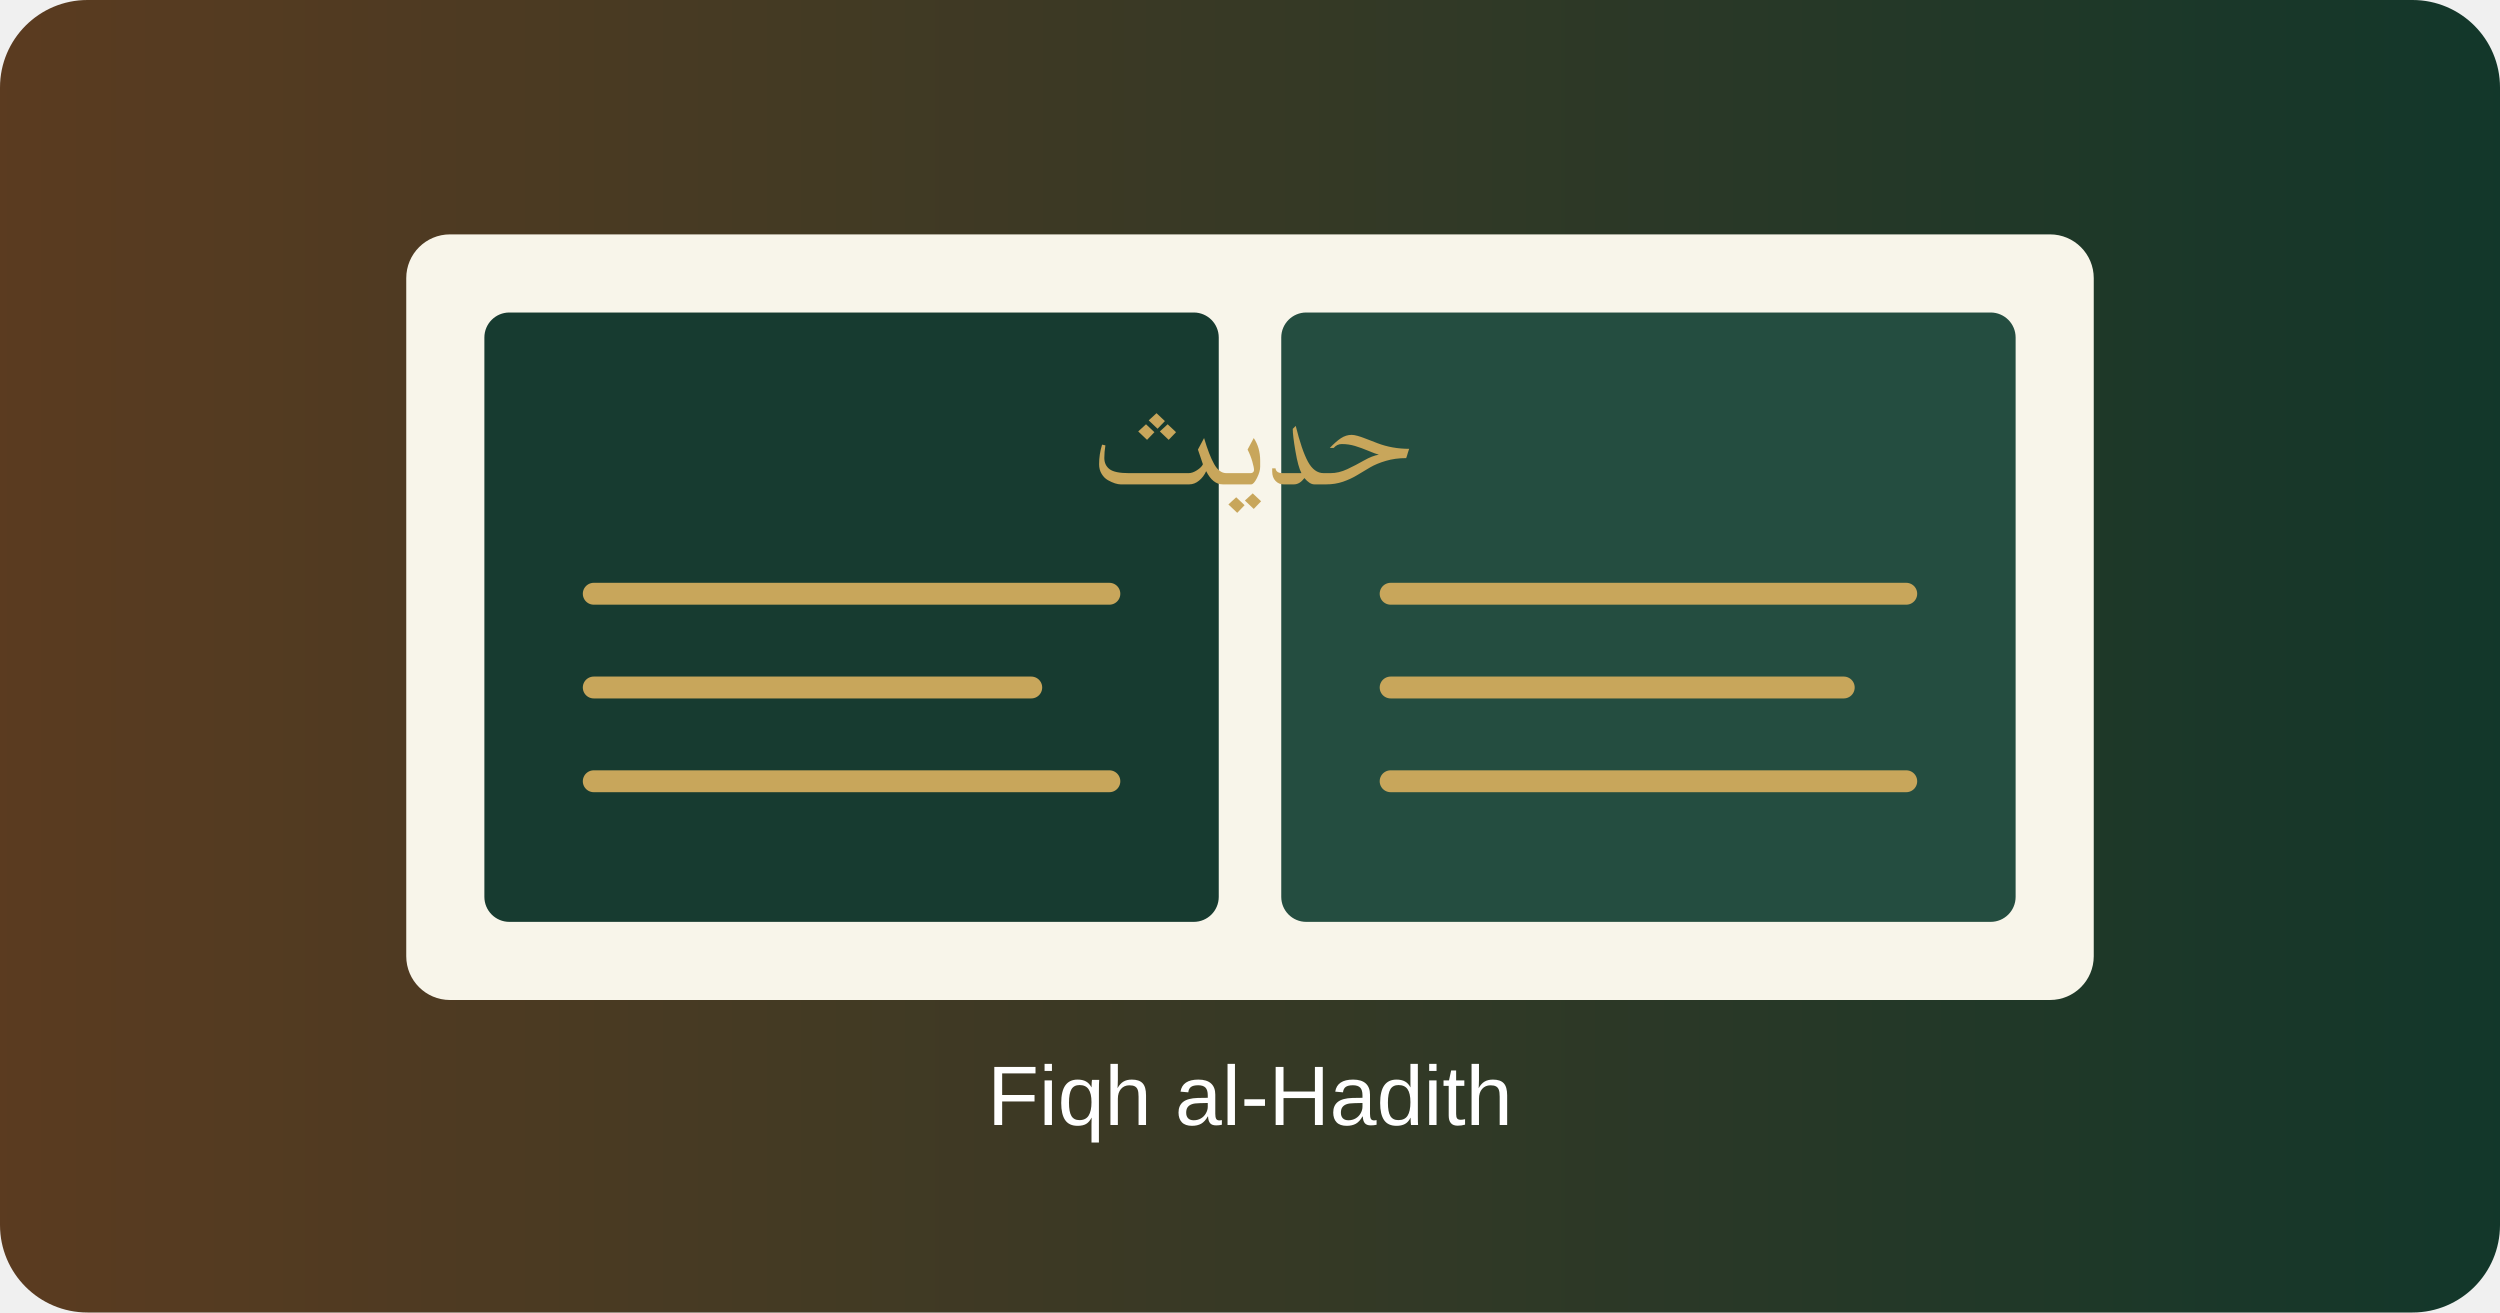
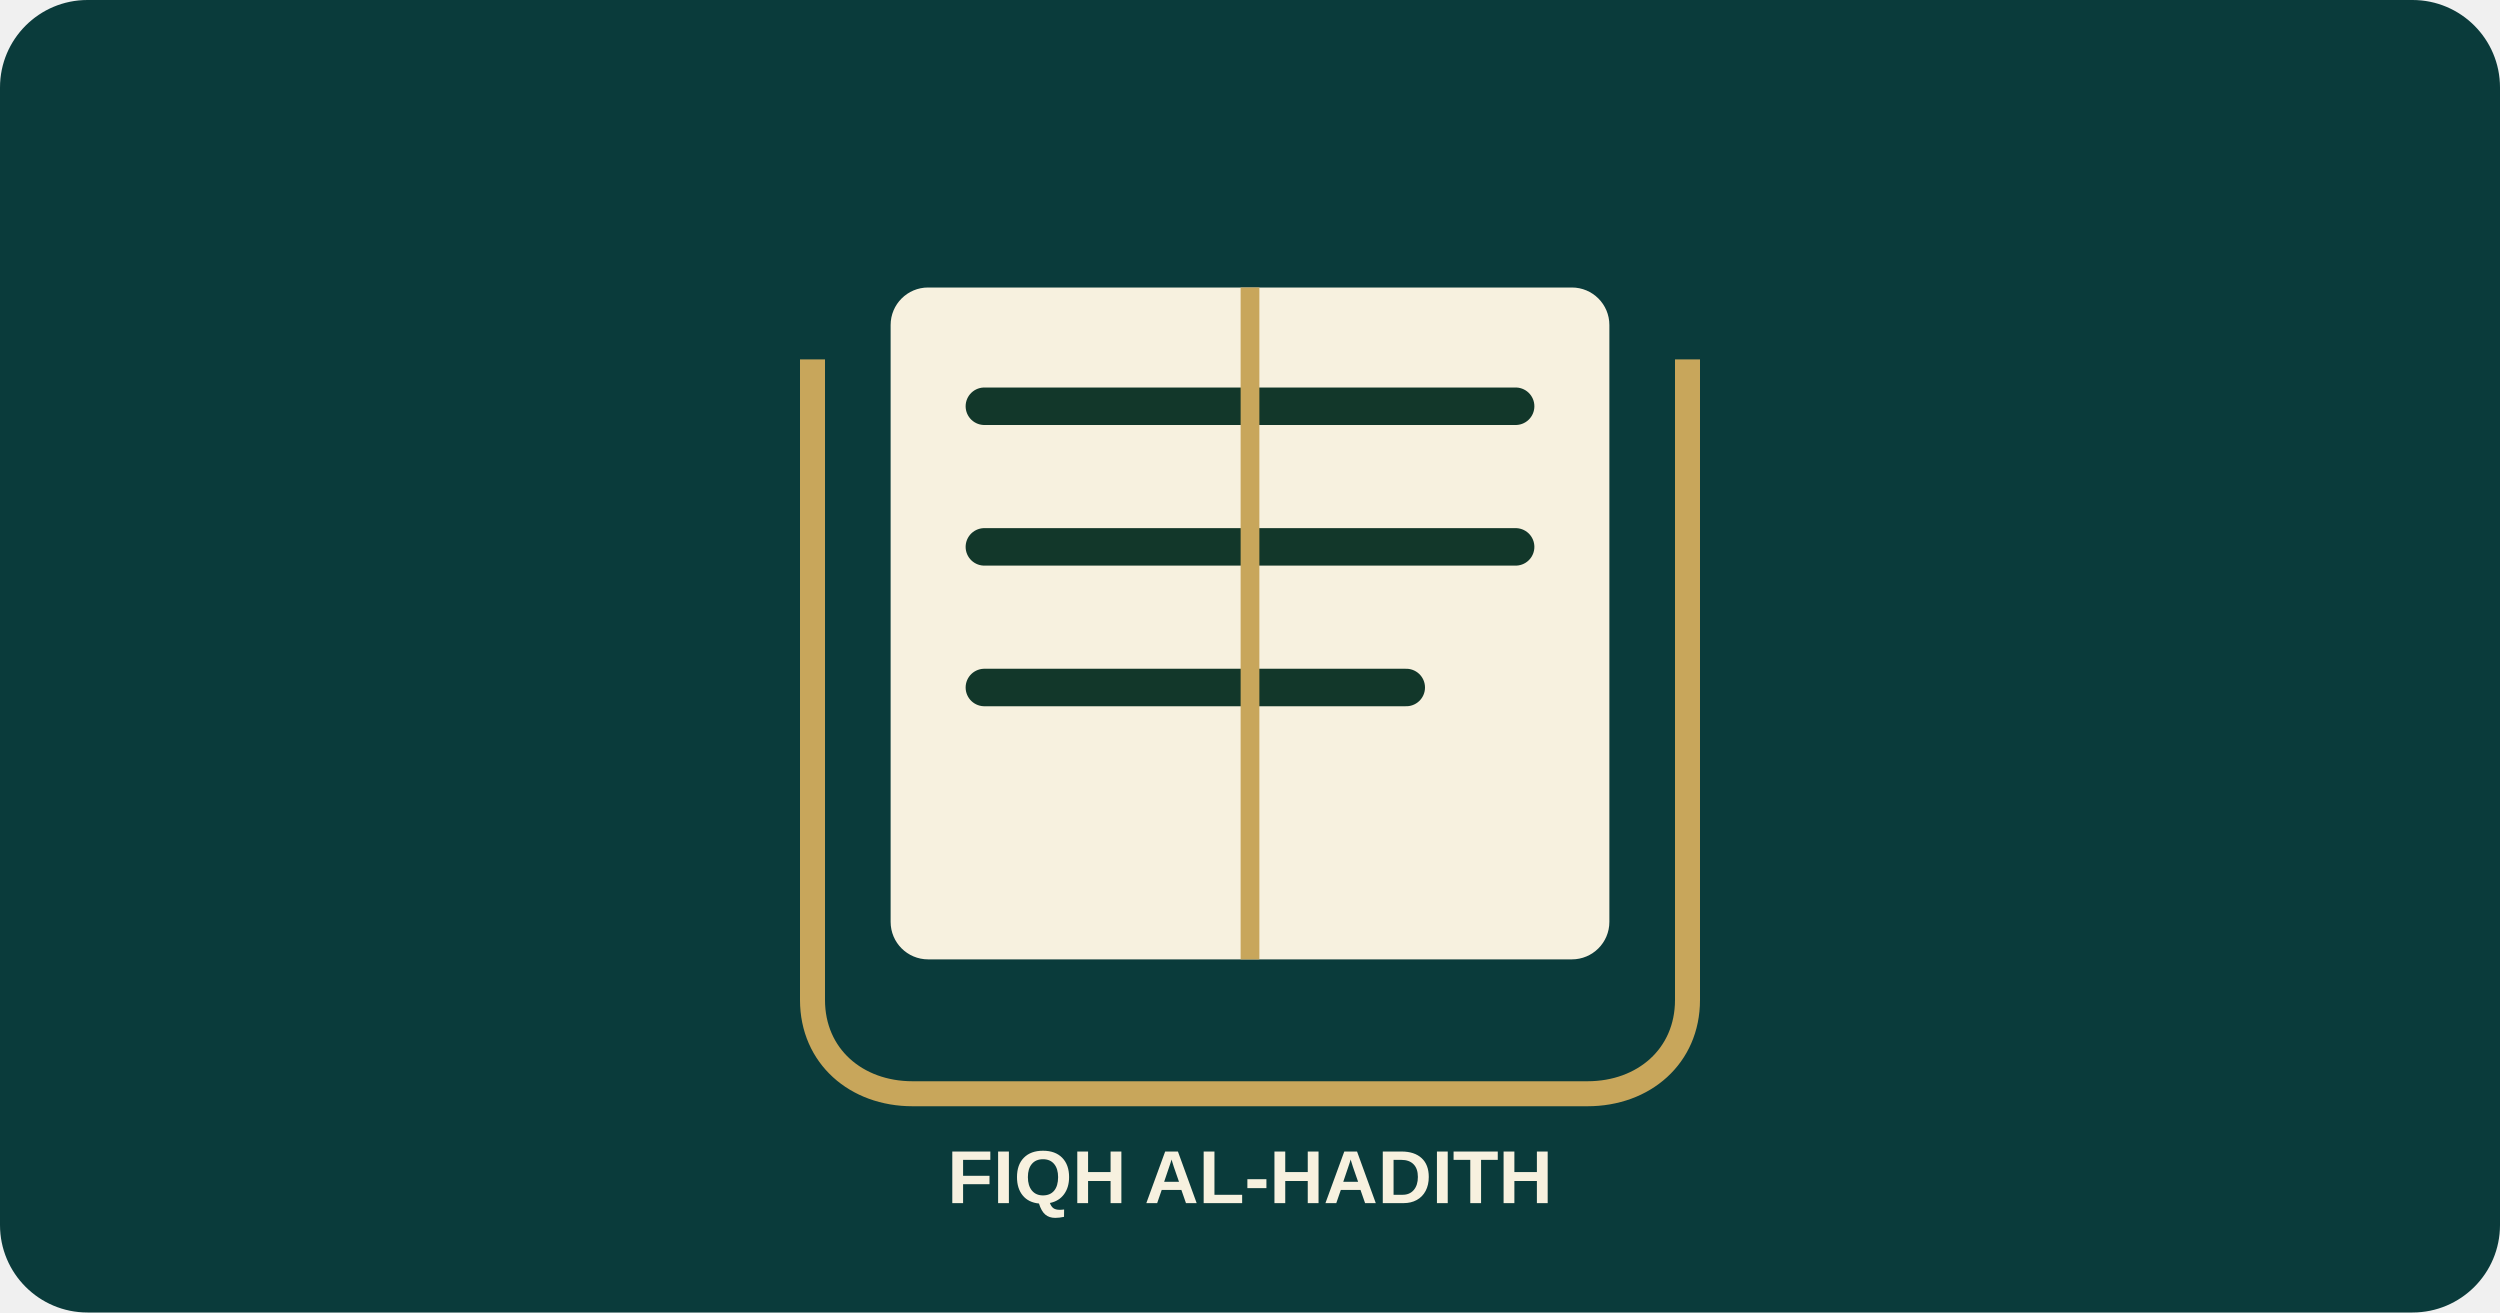
<svg xmlns="http://www.w3.org/2000/svg" viewBox="0 0 800 420">
-   <defs>
-     <linearGradient id="g" x1="0" x2="1">
-       <stop stop-color="#5b3b20" />
-       <stop offset="1" stop-color="#12372a" />
-     </linearGradient>
-   </defs>
-   <rect width="800" height="420" rx="28" fill="url(#g)" />
-   <rect x="130" y="75" width="540" height="245" rx="14" fill="#f8f5ea" />
-   <rect x="155" y="100" width="235" height="195" rx="8" fill="#173b30" />
-   <rect x="410" y="100" width="235" height="195" rx="8" fill="#244d40" />
-   <text x="400" y="155" text-anchor="middle" font-size="48" font-family="serif" fill="#c8a65b">حديث</text>
-   <path d="M190 190h165M190 220h140M190 250h165M445 190h165M445 220h145M445 250h165" stroke="#c8a65b" stroke-width="7" stroke-linecap="round" />
-   <text x="400" y="360" text-anchor="middle" font-size="27" font-family="Arial" fill="#fff">Fiqh al-Hadith</text>
+   <rect width="800" height="420" rx="28" fill="#0a3b3b" />
+   <rect x="285" y="92" width="230" height="215" rx="12" fill="#f7f1df" />
+   <path d="M315 130h170M315 175h170M315 220h135" stroke="#12372a" stroke-width="12" stroke-linecap="round" />
+   <path d="M400 92v215" stroke="#c8a65b" stroke-width="6" />
+   <path d="M260 115v205c0 18 14 30 32 30h216c18 0 32-12 32-30V115" fill="none" stroke="#c8a65b" stroke-width="8" />
+   <text x="400" y="385" text-anchor="middle" font-family="Arial,sans-serif" font-size="24" font-weight="700" fill="#f7f1df">FIQH AL-HADITH</text>
</svg>
